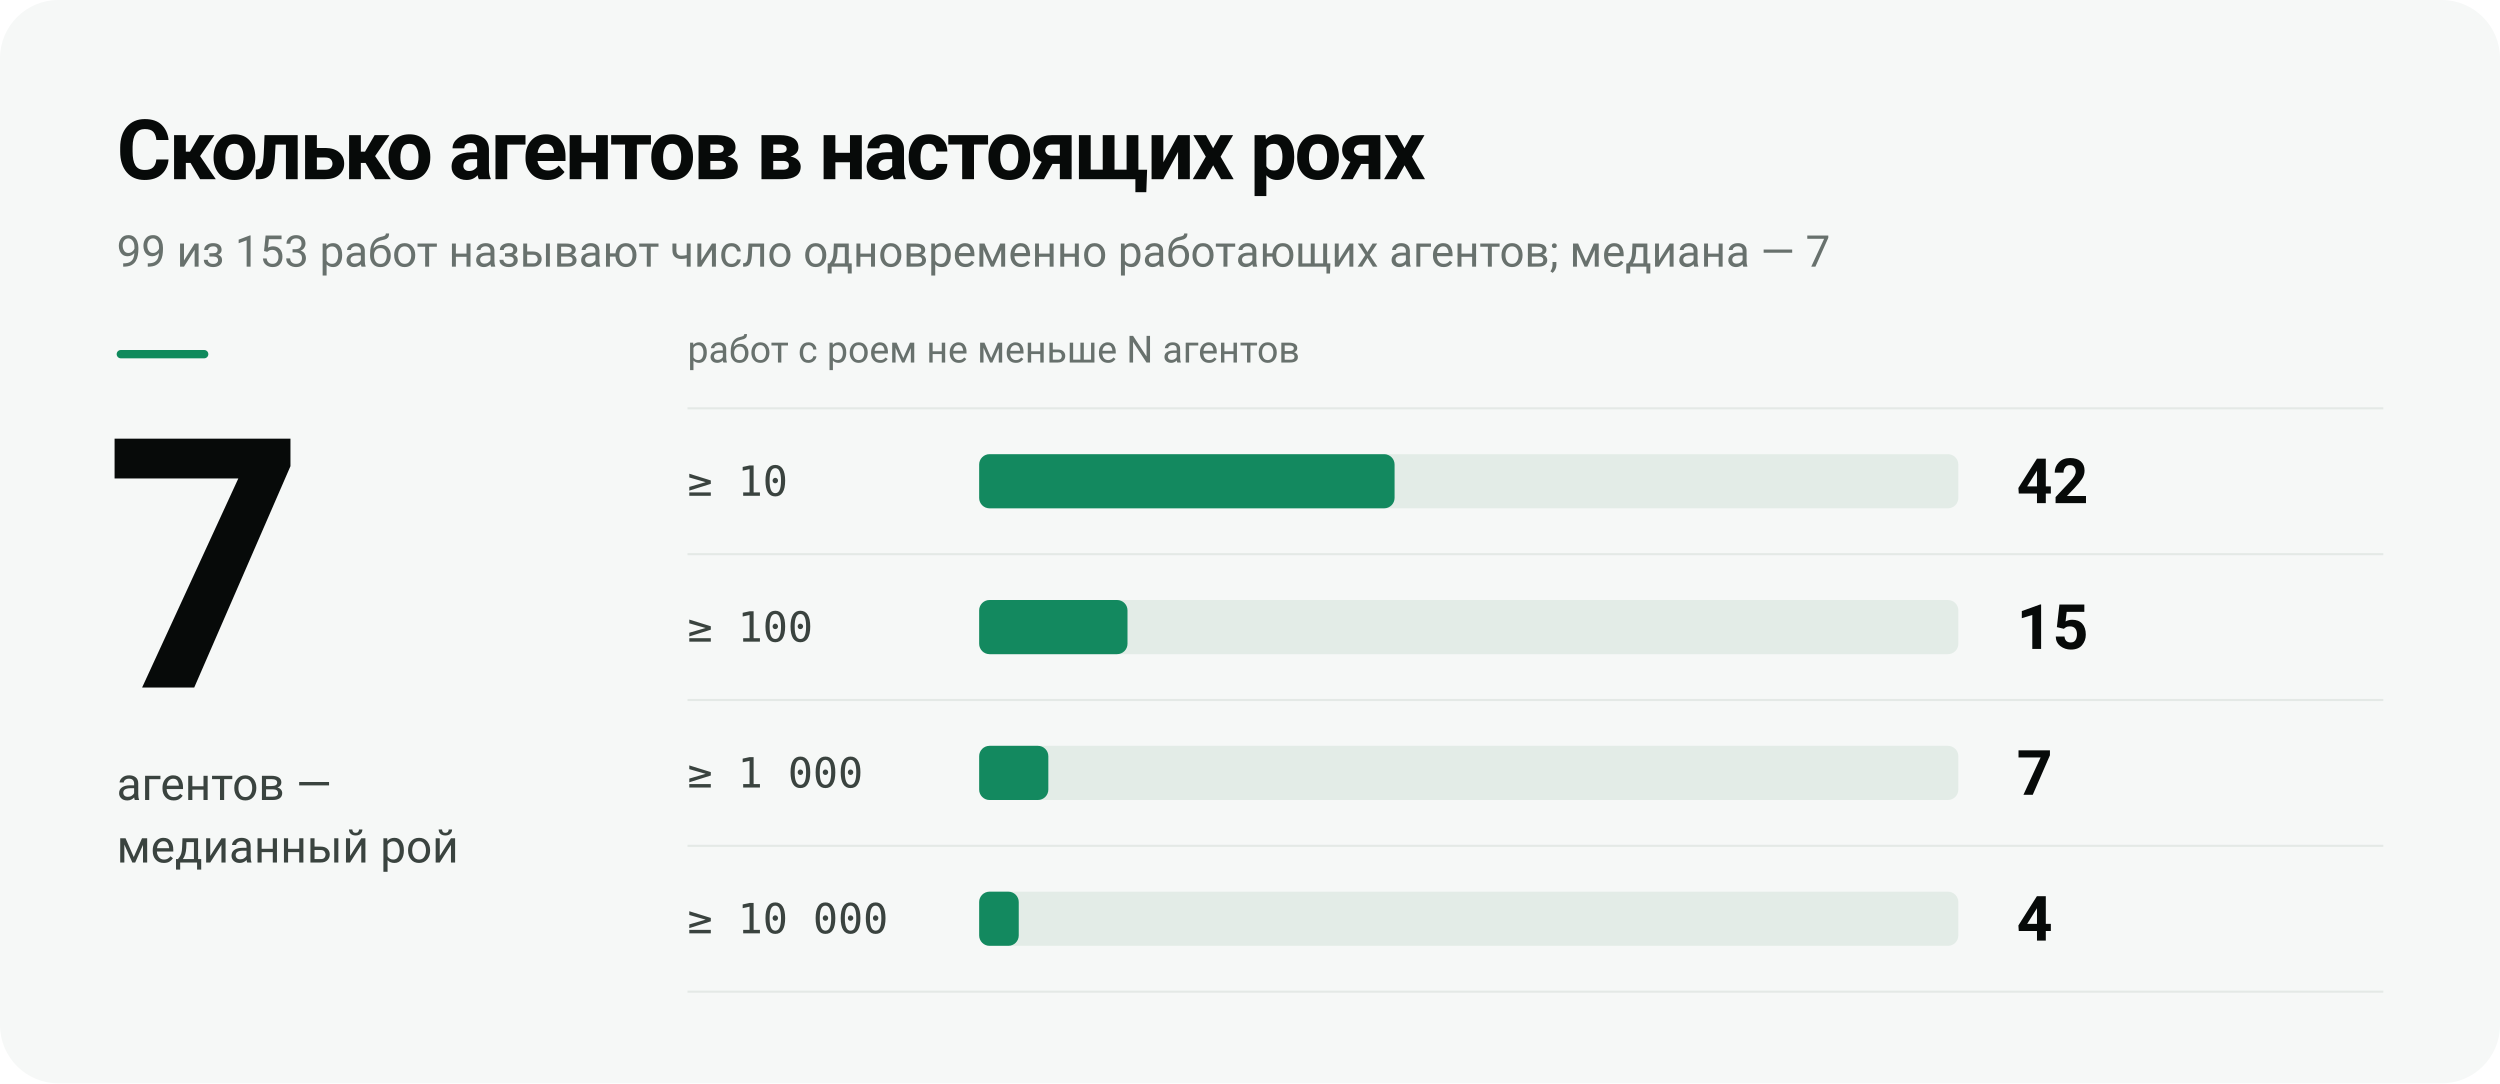
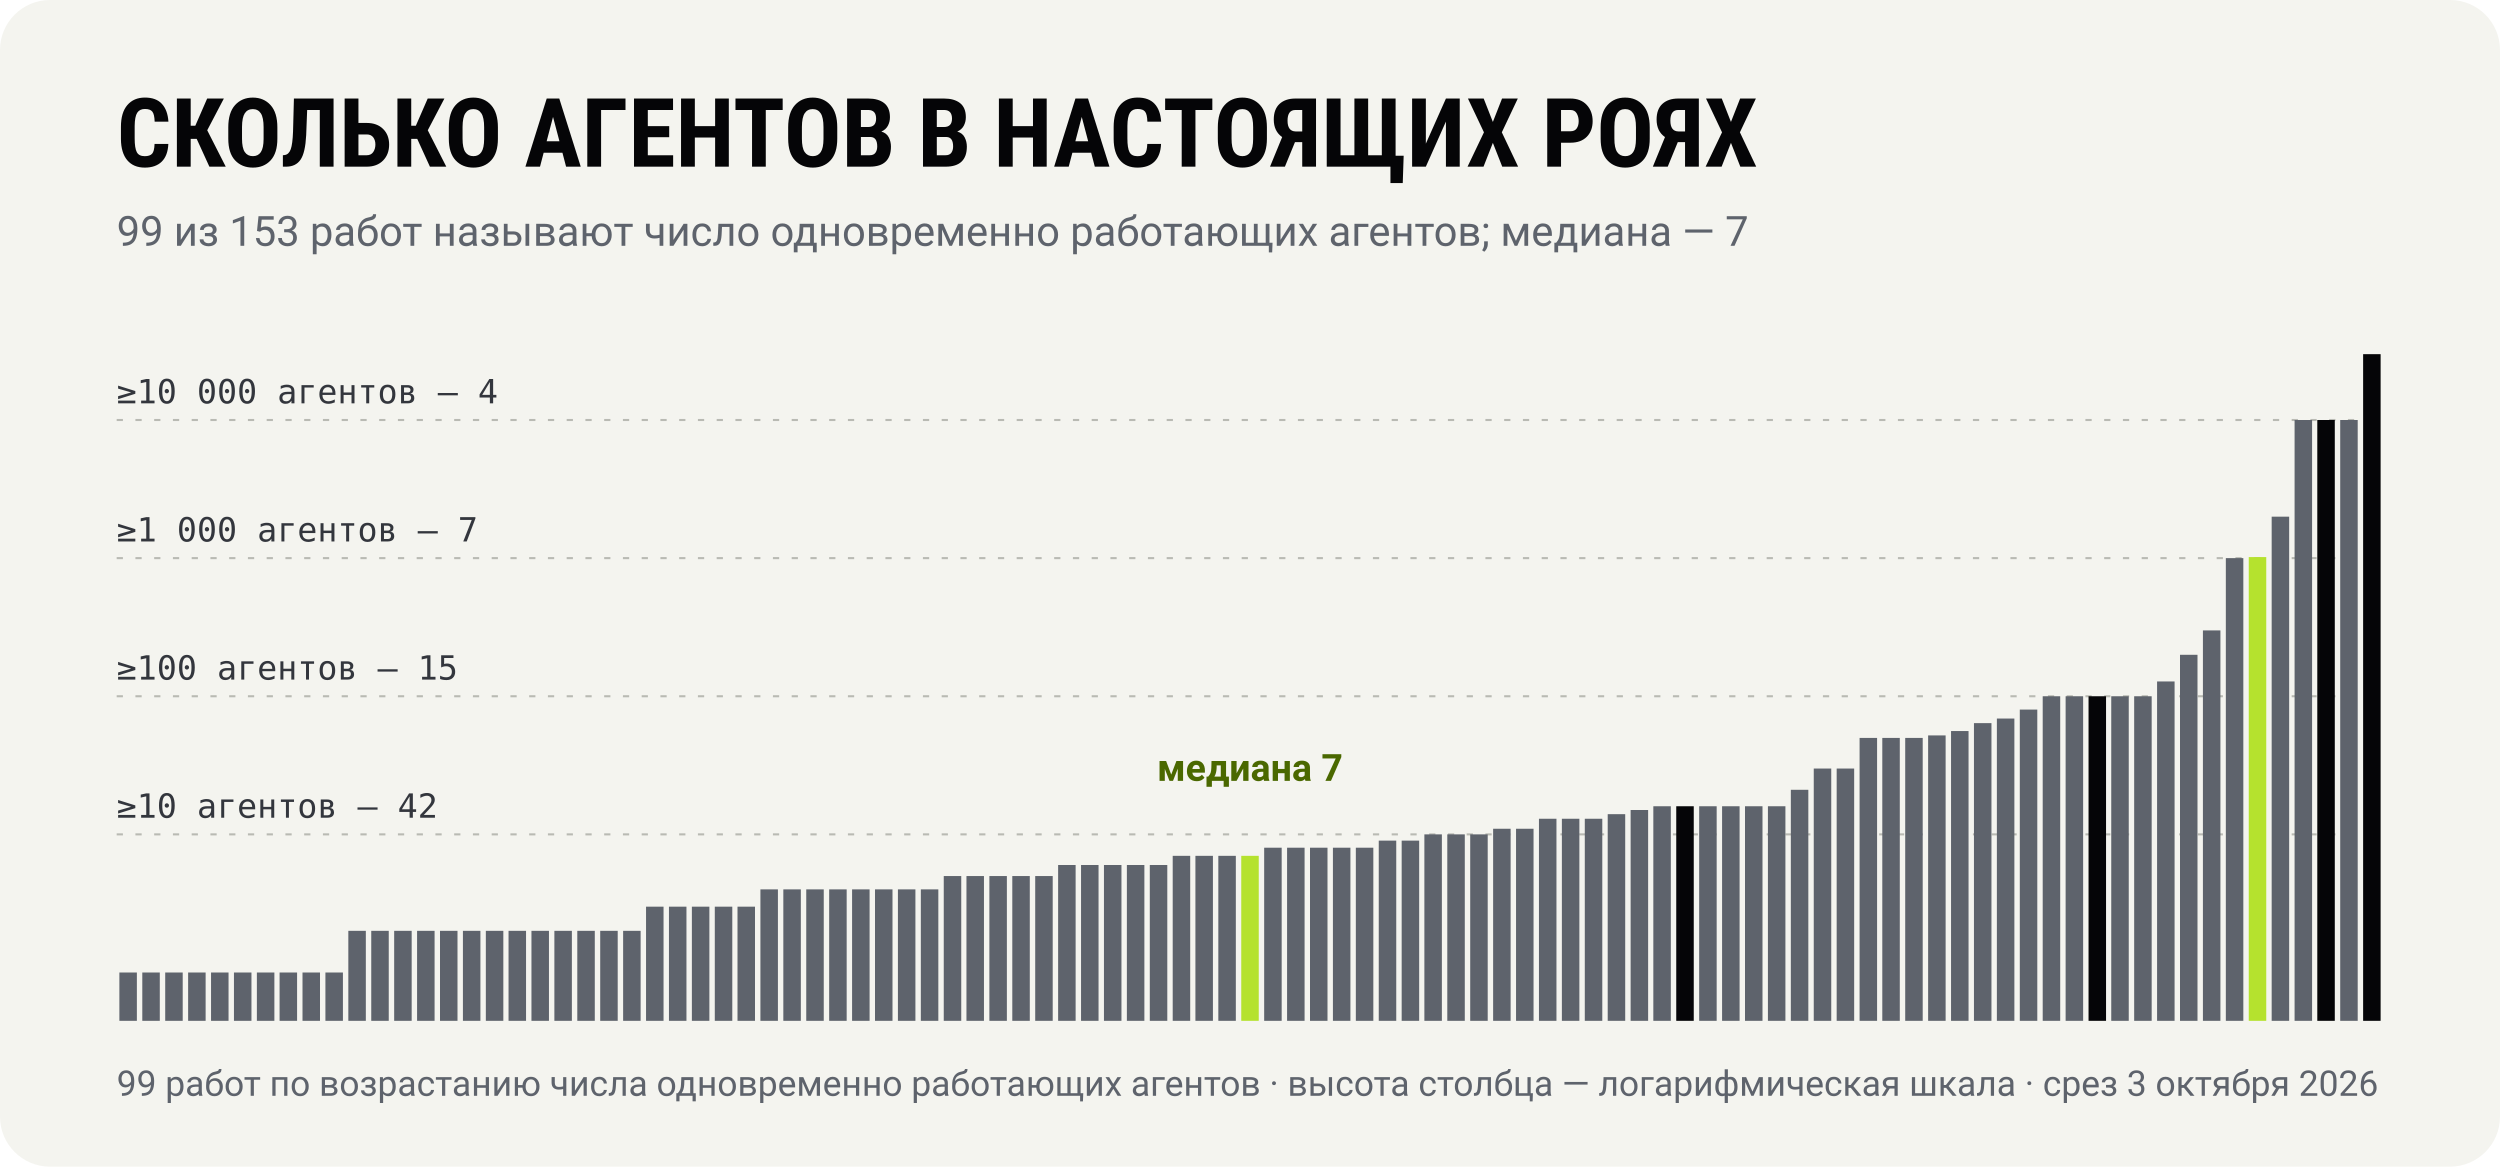
- <svg xmlns="http://www.w3.org/2000/svg" viewBox="0 0 1200 520" width="1200" height="520" role="img" aria-labelledby="t d">
-   <rect width="1200" height="520" rx="28" fill="#f6f8f7" />
-   <text x="56" y="86" font-family="-apple-system, BlinkMacSystemFont, 'SF Pro Display', 'Segoe UI', Roboto, 'Helvetica Neue', Arial, sans-serif" font-size="40" font-weight="650" letter-spacing="-1.2" fill="#070a09">Сколько агентов в настоящих роях</text>
-   <text x="56" y="128" font-family="-apple-system, BlinkMacSystemFont, 'SF Pro Display', 'Segoe UI', Roboto, 'Helvetica Neue', Arial, sans-serif" font-size="21" fill="#68716d">99 из 153 работ называют число одновременно работающих агентов; медиана — 7</text>
-   <rect x="56" y="168" width="44" height="4" rx="2" fill="#0f8a5c" />
-   <text x="50" y="330" font-family="-apple-system, BlinkMacSystemFont, 'SF Pro Display', 'Segoe UI', Roboto, 'Helvetica Neue', Arial, sans-serif" font-size="168" font-weight="650" letter-spacing="-8" fill="#070a09">7</text>
-   <text x="56" y="384" font-family="-apple-system, BlinkMacSystemFont, 'SF Pro Display', 'Segoe UI', Roboto, 'Helvetica Neue', Arial, sans-serif" font-size="22" fill="#3a433f">агентов —</text>
-   <text x="56" y="414" font-family="-apple-system, BlinkMacSystemFont, 'SF Pro Display', 'Segoe UI', Roboto, 'Helvetica Neue', Arial, sans-serif" font-size="22" fill="#3a433f">медианный рой</text>
-   <text x="330" y="174" font-family="-apple-system, BlinkMacSystemFont, 'SF Pro Display', 'Segoe UI', Roboto, 'Helvetica Neue', Arial, sans-serif" font-size="18" fill="#68716d">работ с роем не меньше N агентов</text>
-   <line x1="330" x2="1144" y1="196" y2="196" stroke="#e4e9e6" />
-   <text x="330" y="231.0" dy=".35em" font-family="ui-monospace, 'SF Mono', Menlo, Consolas, monospace" font-size="20" fill="#3a433f">≥ 10</text>
-   <rect x="470" y="218.0" width="470" height="26" rx="5" fill="#e3ece7" />
-   <rect x="470" y="218.0" width="199.4" height="26" rx="5" fill="#13895f" />
-   <text x="968" y="231.0" dy=".35em" font-family="-apple-system, BlinkMacSystemFont, 'SF Pro Display', 'Segoe UI', Roboto, 'Helvetica Neue', Arial, sans-serif" font-size="30" font-weight="650" fill="#070a09">42</text>
-   <line x1="330" x2="1144" y1="266" y2="266" stroke="#e4e9e6" />
-   <text x="330" y="301.0" dy=".35em" font-family="ui-monospace, 'SF Mono', Menlo, Consolas, monospace" font-size="20" fill="#3a433f">≥ 100</text>
-   <rect x="470" y="288.0" width="470" height="26" rx="5" fill="#e3ece7" />
-   <rect x="470" y="288.0" width="71.2" height="26" rx="5" fill="#13895f" />
-   <text x="968" y="301.0" dy=".35em" font-family="-apple-system, BlinkMacSystemFont, 'SF Pro Display', 'Segoe UI', Roboto, 'Helvetica Neue', Arial, sans-serif" font-size="30" font-weight="650" fill="#070a09">15</text>
-   <line x1="330" x2="1144" y1="336" y2="336" stroke="#e4e9e6" />
-   <text x="330" y="371.0" dy=".35em" font-family="ui-monospace, 'SF Mono', Menlo, Consolas, monospace" font-size="20" fill="#3a433f">≥ 1 000</text>
-   <rect x="470" y="358.0" width="470" height="26" rx="5" fill="#e3ece7" />
-   <rect x="470" y="358.0" width="33.2" height="26" rx="5" fill="#13895f" />
-   <text x="968" y="371.0" dy=".35em" font-family="-apple-system, BlinkMacSystemFont, 'SF Pro Display', 'Segoe UI', Roboto, 'Helvetica Neue', Arial, sans-serif" font-size="30" font-weight="650" fill="#070a09">7</text>
-   <line x1="330" x2="1144" y1="406" y2="406" stroke="#e4e9e6" />
-   <text x="330" y="441.0" dy=".35em" font-family="ui-monospace, 'SF Mono', Menlo, Consolas, monospace" font-size="20" fill="#3a433f">≥ 10 000</text>
-   <rect x="470" y="428.0" width="470" height="26" rx="5" fill="#e3ece7" />
-   <rect x="470" y="428.0" width="19" height="26" rx="5" fill="#13895f" />
-   <text x="968" y="441.0" dy=".35em" font-family="-apple-system, BlinkMacSystemFont, 'SF Pro Display', 'Segoe UI', Roboto, 'Helvetica Neue', Arial, sans-serif" font-size="30" font-weight="650" fill="#070a09">4</text>
-   <line x1="330" x2="1144" y1="476" y2="476" stroke="#e4e9e6" />
+ <svg xmlns="http://www.w3.org/2000/svg" viewBox="0 0 1200 560" width="1200" height="560" role="img" aria-labelledby="t d">
+   <rect width="1200" height="560" rx="24" fill="#F4F4EF" />
+   <text x="56" y="80" font-family="'SF Pro Display Condensed', 'Arial Narrow', 'Roboto Condensed', -apple-system, BlinkMacSystemFont, 'Segoe UI', sans-serif" font-stretch="condensed" font-size="46" font-weight="900" fill="#050507">СКОЛЬКО АГЕНТОВ В НАСТОЯЩИХ РОЯХ</text>
+   <text x="56" y="118" font-family="-apple-system, BlinkMacSystemFont, 'SF Pro Display', 'Segoe UI', Roboto, 'Helvetica Neue', Arial, sans-serif" font-size="20" fill="#5E636C">99 из 153 работ называют число одновременно работающих агентов; медиана — 7</text>
+   <line x1="56" x2="1144" y1="400.5" y2="400.5" stroke="#B9BAB3" stroke-dasharray="3 6" />
+   <text x="56" y="392.5" font-family="ui-monospace, 'SF Mono', Menlo, Consolas, monospace" font-size="16" fill="#33363D">≥10 агентов — 42</text>
+   <line x1="56" x2="1144" y1="334.2" y2="334.2" stroke="#B9BAB3" stroke-dasharray="3 6" />
+   <text x="56" y="326.2" font-family="ui-monospace, 'SF Mono', Menlo, Consolas, monospace" font-size="16" fill="#33363D">≥100 агентов — 15</text>
+   <line x1="56" x2="1144" y1="267.9" y2="267.9" stroke="#B9BAB3" stroke-dasharray="3 6" />
+   <text x="56" y="259.9" font-family="ui-monospace, 'SF Mono', Menlo, Consolas, monospace" font-size="16" fill="#33363D">≥1 000 агентов — 7</text>
+   <line x1="56" x2="1144" y1="201.6" y2="201.6" stroke="#B9BAB3" stroke-dasharray="3 6" />
+   <text x="56" y="193.6" font-family="ui-monospace, 'SF Mono', Menlo, Consolas, monospace" font-size="16" fill="#33363D">≥10 000 агентов — 4</text>
+   <rect x="57.3" y="466.8" width="8.4" height="23.2" fill="#5E636C" />
+   <rect x="68.3" y="466.8" width="8.4" height="23.2" fill="#5E636C" />
+   <rect x="79.3" y="466.8" width="8.4" height="23.2" fill="#5E636C" />
+   <rect x="90.3" y="466.8" width="8.4" height="23.2" fill="#5E636C" />
+   <rect x="101.3" y="466.8" width="8.4" height="23.2" fill="#5E636C" />
+   <rect x="112.3" y="466.8" width="8.4" height="23.2" fill="#5E636C" />
+   <rect x="123.3" y="466.8" width="8.4" height="23.2" fill="#5E636C" />
+   <rect x="134.2" y="466.8" width="8.4" height="23.2" fill="#5E636C" />
+   <rect x="145.2" y="466.8" width="8.4" height="23.2" fill="#5E636C" />
+   <rect x="156.2" y="466.8" width="8.4" height="23.2" fill="#5E636C" />
+   <rect x="167.2" y="446.8" width="8.4" height="43.2" fill="#5E636C" />
+   <rect x="178.2" y="446.8" width="8.4" height="43.2" fill="#5E636C" />
+   <rect x="189.2" y="446.8" width="8.4" height="43.2" fill="#5E636C" />
+   <rect x="200.2" y="446.8" width="8.4" height="43.2" fill="#5E636C" />
+   <rect x="211.2" y="446.8" width="8.4" height="43.2" fill="#5E636C" />
+   <rect x="222.2" y="446.8" width="8.4" height="43.2" fill="#5E636C" />
+   <rect x="233.2" y="446.8" width="8.4" height="43.2" fill="#5E636C" />
+   <rect x="244.1" y="446.8" width="8.4" height="43.2" fill="#5E636C" />
+   <rect x="255.1" y="446.8" width="8.4" height="43.2" fill="#5E636C" />
+   <rect x="266.1" y="446.8" width="8.4" height="43.2" fill="#5E636C" />
+   <rect x="277.1" y="446.8" width="8.4" height="43.2" fill="#5E636C" />
+   <rect x="288.1" y="446.8" width="8.4" height="43.2" fill="#5E636C" />
+   <rect x="299.1" y="446.8" width="8.4" height="43.2" fill="#5E636C" />
+   <rect x="310.1" y="435.2" width="8.4" height="54.8" fill="#5E636C" />
+   <rect x="321.1" y="435.2" width="8.4" height="54.8" fill="#5E636C" />
+   <rect x="332.1" y="435.2" width="8.4" height="54.8" fill="#5E636C" />
+   <rect x="343.1" y="435.2" width="8.4" height="54.8" fill="#5E636C" />
+   <rect x="354" y="435.2" width="8.4" height="54.8" fill="#5E636C" />
+   <rect x="365" y="426.9" width="8.4" height="63.1" fill="#5E636C" />
+   <rect x="376" y="426.9" width="8.4" height="63.1" fill="#5E636C" />
+   <rect x="387" y="426.9" width="8.4" height="63.1" fill="#5E636C" />
+   <rect x="398" y="426.9" width="8.4" height="63.1" fill="#5E636C" />
+   <rect x="409" y="426.9" width="8.4" height="63.1" fill="#5E636C" />
+   <rect x="420" y="426.9" width="8.4" height="63.1" fill="#5E636C" />
+   <rect x="431" y="426.9" width="8.4" height="63.1" fill="#5E636C" />
+   <rect x="442" y="426.9" width="8.4" height="63.1" fill="#5E636C" />
+   <rect x="453" y="420.5" width="8.4" height="69.5" fill="#5E636C" />
+   <rect x="463.9" y="420.5" width="8.4" height="69.5" fill="#5E636C" />
+   <rect x="474.9" y="420.5" width="8.4" height="69.5" fill="#5E636C" />
+   <rect x="485.9" y="420.5" width="8.4" height="69.5" fill="#5E636C" />
+   <rect x="496.9" y="420.5" width="8.4" height="69.5" fill="#5E636C" />
+   <rect x="507.9" y="415.2" width="8.4" height="74.8" fill="#5E636C" />
+   <rect x="518.9" y="415.2" width="8.4" height="74.8" fill="#5E636C" />
+   <rect x="529.9" y="415.2" width="8.4" height="74.8" fill="#5E636C" />
+   <rect x="540.9" y="415.2" width="8.4" height="74.8" fill="#5E636C" />
+   <rect x="551.9" y="415.2" width="8.4" height="74.8" fill="#5E636C" />
+   <rect x="562.9" y="410.8" width="8.4" height="79.2" fill="#5E636C" />
+   <rect x="573.8" y="410.8" width="8.4" height="79.2" fill="#5E636C" />
+   <rect x="584.8" y="410.8" width="8.4" height="79.2" fill="#5E636C" />
+   <rect x="595.8" y="410.8" width="8.4" height="79.2" fill="#B5E22E" />
+   <rect x="606.8" y="406.9" width="8.4" height="83.1" fill="#5E636C" />
+   <rect x="617.8" y="406.9" width="8.4" height="83.1" fill="#5E636C" />
+   <rect x="628.8" y="406.9" width="8.4" height="83.1" fill="#5E636C" />
+   <rect x="639.8" y="406.9" width="8.4" height="83.1" fill="#5E636C" />
+   <rect x="650.8" y="406.9" width="8.4" height="83.1" fill="#5E636C" />
+   <rect x="661.8" y="403.5" width="8.4" height="86.5" fill="#5E636C" />
+   <rect x="672.8" y="403.5" width="8.4" height="86.5" fill="#5E636C" />
+   <rect x="683.7" y="400.5" width="8.4" height="89.5" fill="#5E636C" />
+   <rect x="694.7" y="400.5" width="8.4" height="89.5" fill="#5E636C" />
+   <rect x="705.7" y="400.5" width="8.4" height="89.5" fill="#5E636C" />
+   <rect x="716.7" y="397.8" width="8.4" height="92.2" fill="#5E636C" />
+   <rect x="727.7" y="397.8" width="8.4" height="92.2" fill="#5E636C" />
+   <rect x="738.7" y="393" width="8.4" height="97" fill="#5E636C" />
+   <rect x="749.7" y="393" width="8.4" height="97" fill="#5E636C" />
+   <rect x="760.7" y="393" width="8.4" height="97" fill="#5E636C" />
+   <rect x="771.7" y="390.8" width="8.4" height="99.2" fill="#5E636C" />
+   <rect x="782.7" y="388.8" width="8.4" height="101.2" fill="#5E636C" />
+   <rect x="793.6" y="387" width="8.4" height="103" fill="#5E636C" />
+   <rect x="804.6" y="387" width="8.4" height="103" fill="#050507" />
+   <rect x="815.6" y="387" width="8.4" height="103" fill="#5E636C" />
+   <rect x="826.6" y="387" width="8.4" height="103" fill="#5E636C" />
+   <rect x="837.6" y="387" width="8.4" height="103" fill="#5E636C" />
+   <rect x="848.6" y="387" width="8.4" height="103" fill="#5E636C" />
+   <rect x="859.6" y="379.1" width="8.4" height="110.9" fill="#5E636C" />
+   <rect x="870.6" y="368.9" width="8.4" height="121.1" fill="#5E636C" />
+   <rect x="881.6" y="368.9" width="8.4" height="121.1" fill="#5E636C" />
+   <rect x="892.6" y="354.2" width="8.4" height="135.8" fill="#5E636C" />
+   <rect x="903.5" y="354.2" width="8.4" height="135.8" fill="#5E636C" />
+   <rect x="914.5" y="354.2" width="8.4" height="135.8" fill="#5E636C" />
+   <rect x="925.5" y="353" width="8.4" height="137" fill="#5E636C" />
+   <rect x="936.5" y="350.9" width="8.4" height="139.1" fill="#5E636C" />
+   <rect x="947.5" y="347.1" width="8.4" height="142.9" fill="#5E636C" />
+   <rect x="958.5" y="344.9" width="8.4" height="145.1" fill="#5E636C" />
+   <rect x="969.5" y="340.6" width="8.4" height="149.4" fill="#5E636C" />
+   <rect x="980.5" y="334.2" width="8.4" height="155.8" fill="#5E636C" />
+   <rect x="991.5" y="334.2" width="8.4" height="155.8" fill="#5E636C" />
+   <rect x="1002.5" y="334.2" width="8.4" height="155.8" fill="#050507" />
+   <rect x="1013.4" y="334.2" width="8.4" height="155.8" fill="#5E636C" />
+   <rect x="1024.4" y="334.2" width="8.4" height="155.8" fill="#5E636C" />
+   <rect x="1035.4" y="327.1" width="8.4" height="162.9" fill="#5E636C" />
+   <rect x="1046.4" y="314.3" width="8.4" height="175.7" fill="#5E636C" />
+   <rect x="1057.4" y="302.6" width="8.4" height="187.4" fill="#5E636C" />
+   <rect x="1068.4" y="267.9" width="8.4" height="222.1" fill="#5E636C" />
+   <rect x="1079.4" y="267.4" width="8.4" height="222.6" fill="#B5E22E" />
+   <rect x="1090.4" y="248" width="8.4" height="242" fill="#5E636C" />
+   <rect x="1101.4" y="201.6" width="8.4" height="288.4" fill="#5E636C" />
+   <rect x="1112.3" y="201.6" width="8.4" height="288.4" fill="#050507" />
+   <rect x="1123.3" y="201.6" width="8.4" height="288.4" fill="#5E636C" />
+   <rect x="1134.3" y="170" width="8.4" height="320" fill="#050507" />
+   <text x="600" y="374.8" text-anchor="middle" font-family="-apple-system, BlinkMacSystemFont, 'SF Pro Display', 'Segoe UI', Roboto, 'Helvetica Neue', Arial, sans-serif" font-size="18" font-weight="600" fill="#4A6800">медиана 7</text>
+   <text x="56" y="526" font-family="-apple-system, BlinkMacSystemFont, 'SF Pro Display', 'Segoe UI', Roboto, 'Helvetica Neue', Arial, sans-serif" font-size="17" fill="#5E636C">99 работ по возрастанию числа одновременно работающих агентов · высота столбца — логарифмическая шкала · срез 3 октября 2026</text>
</svg>
